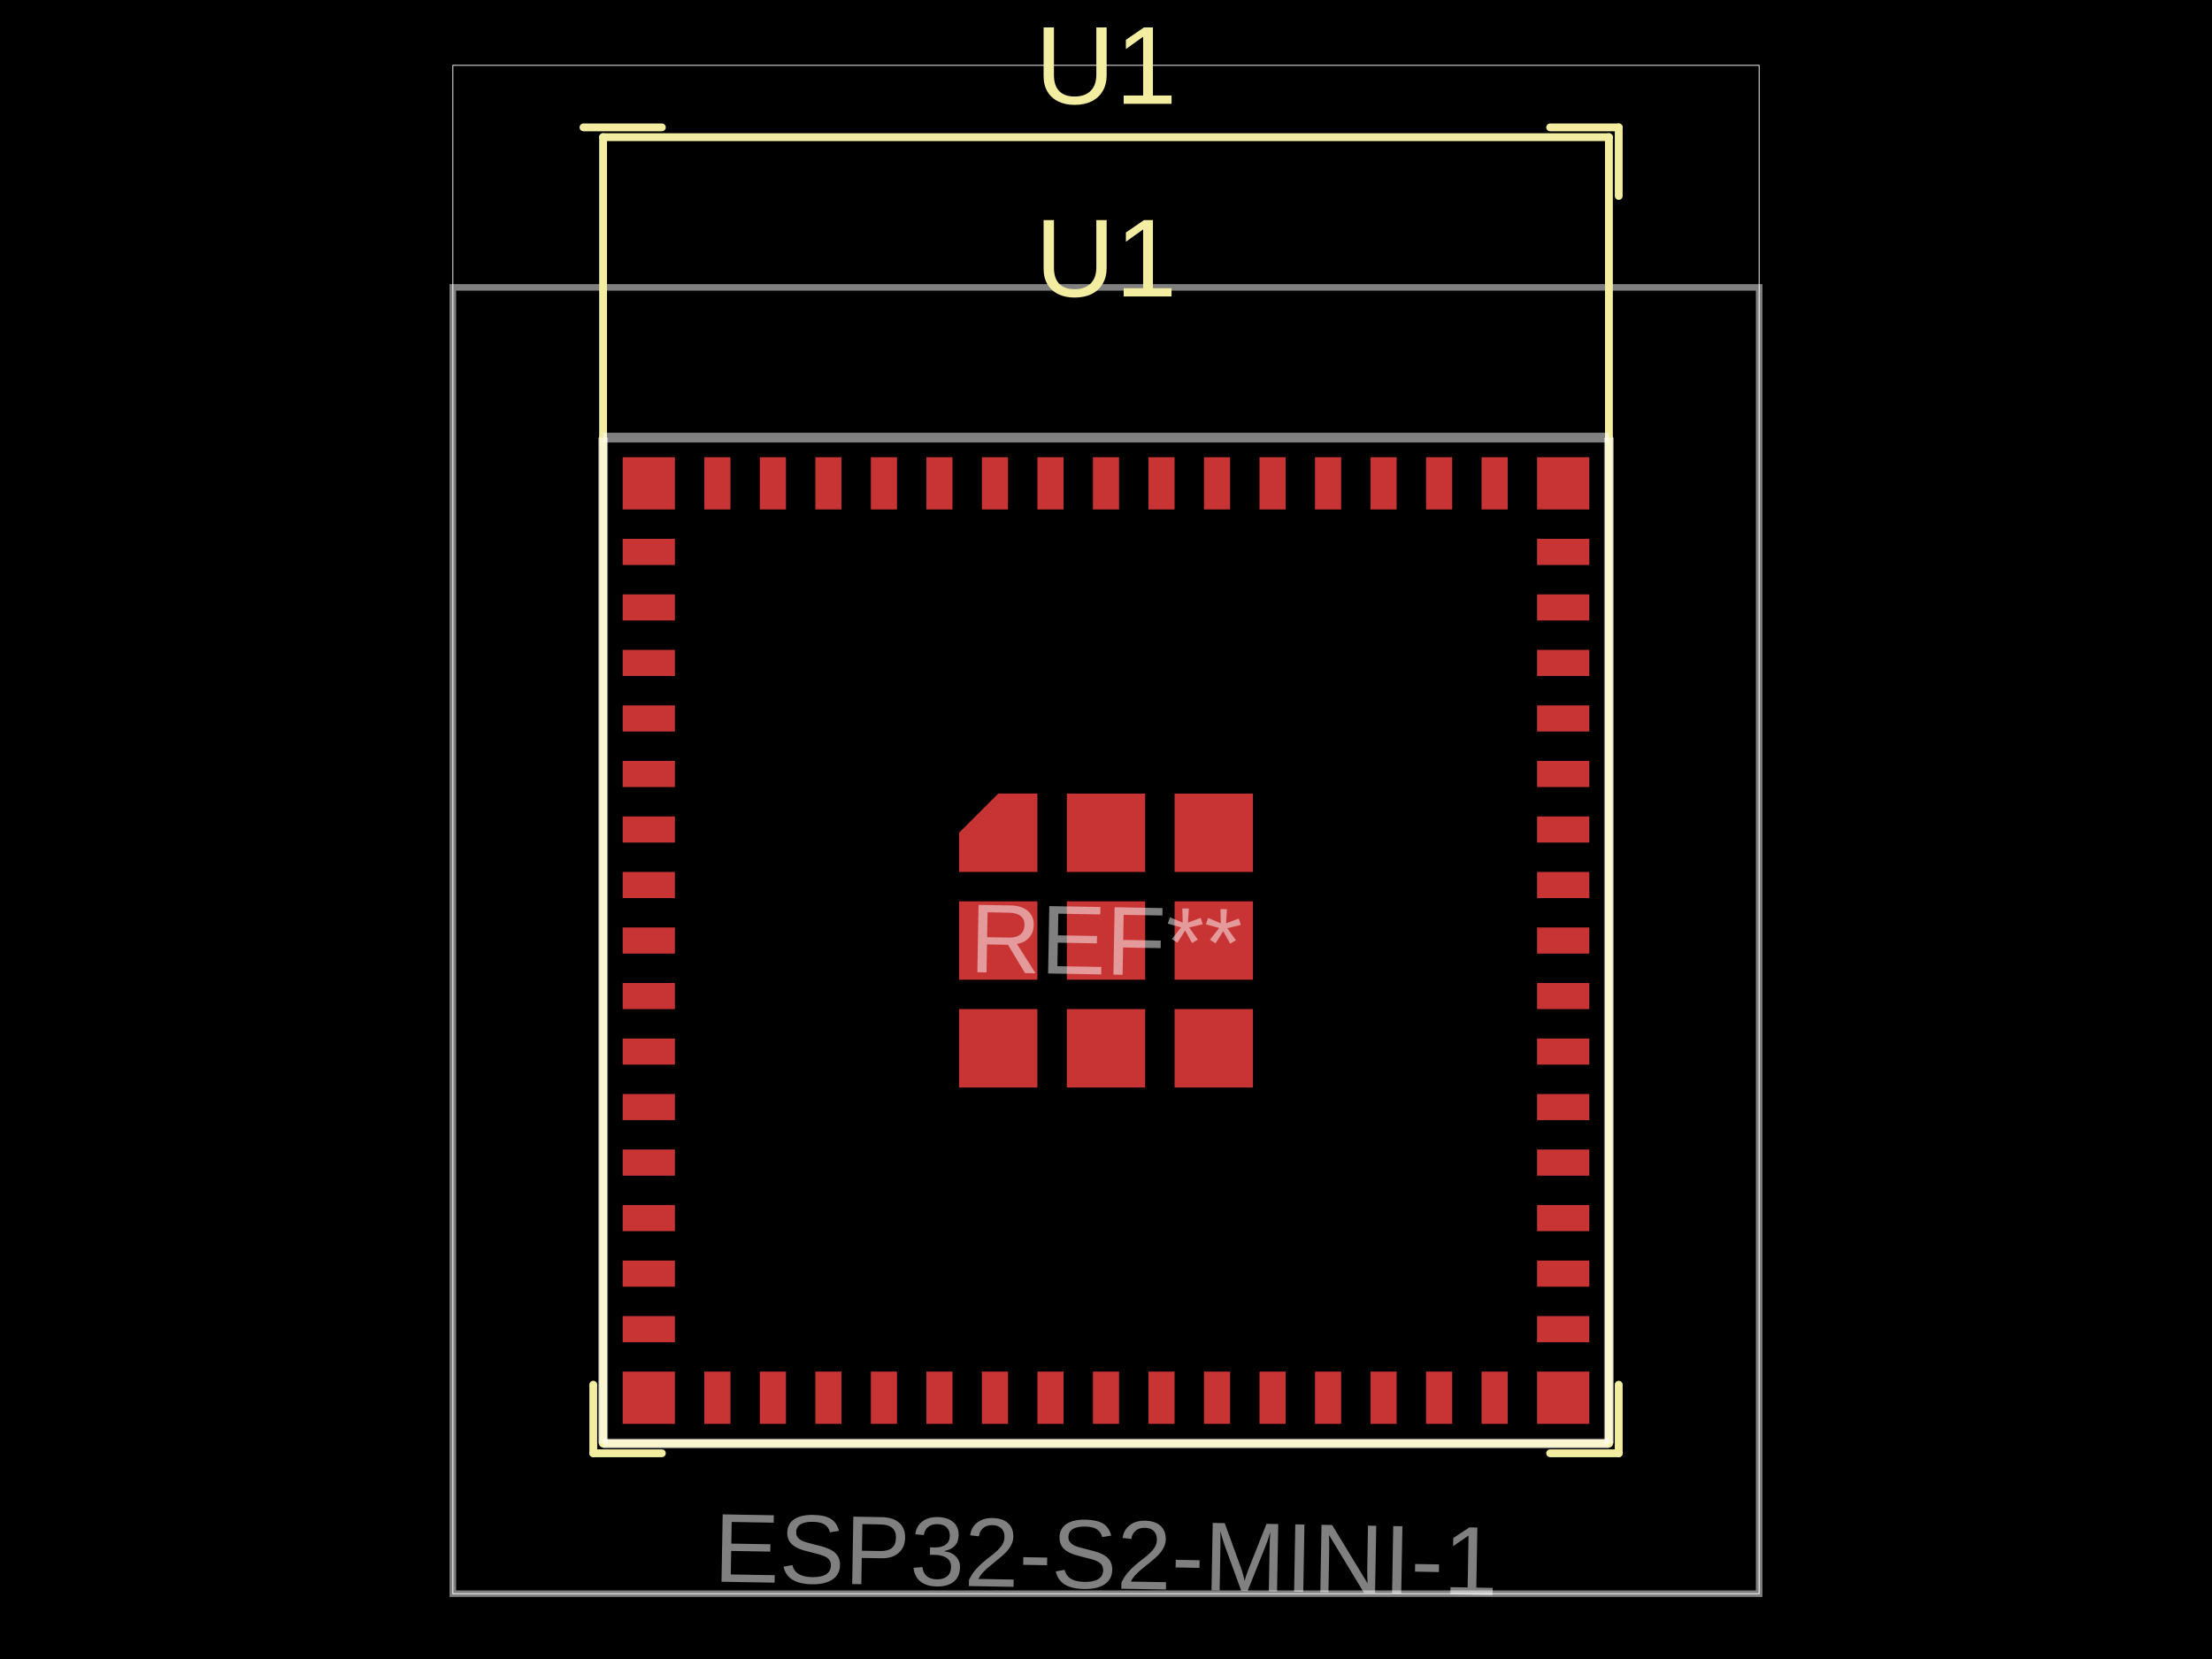
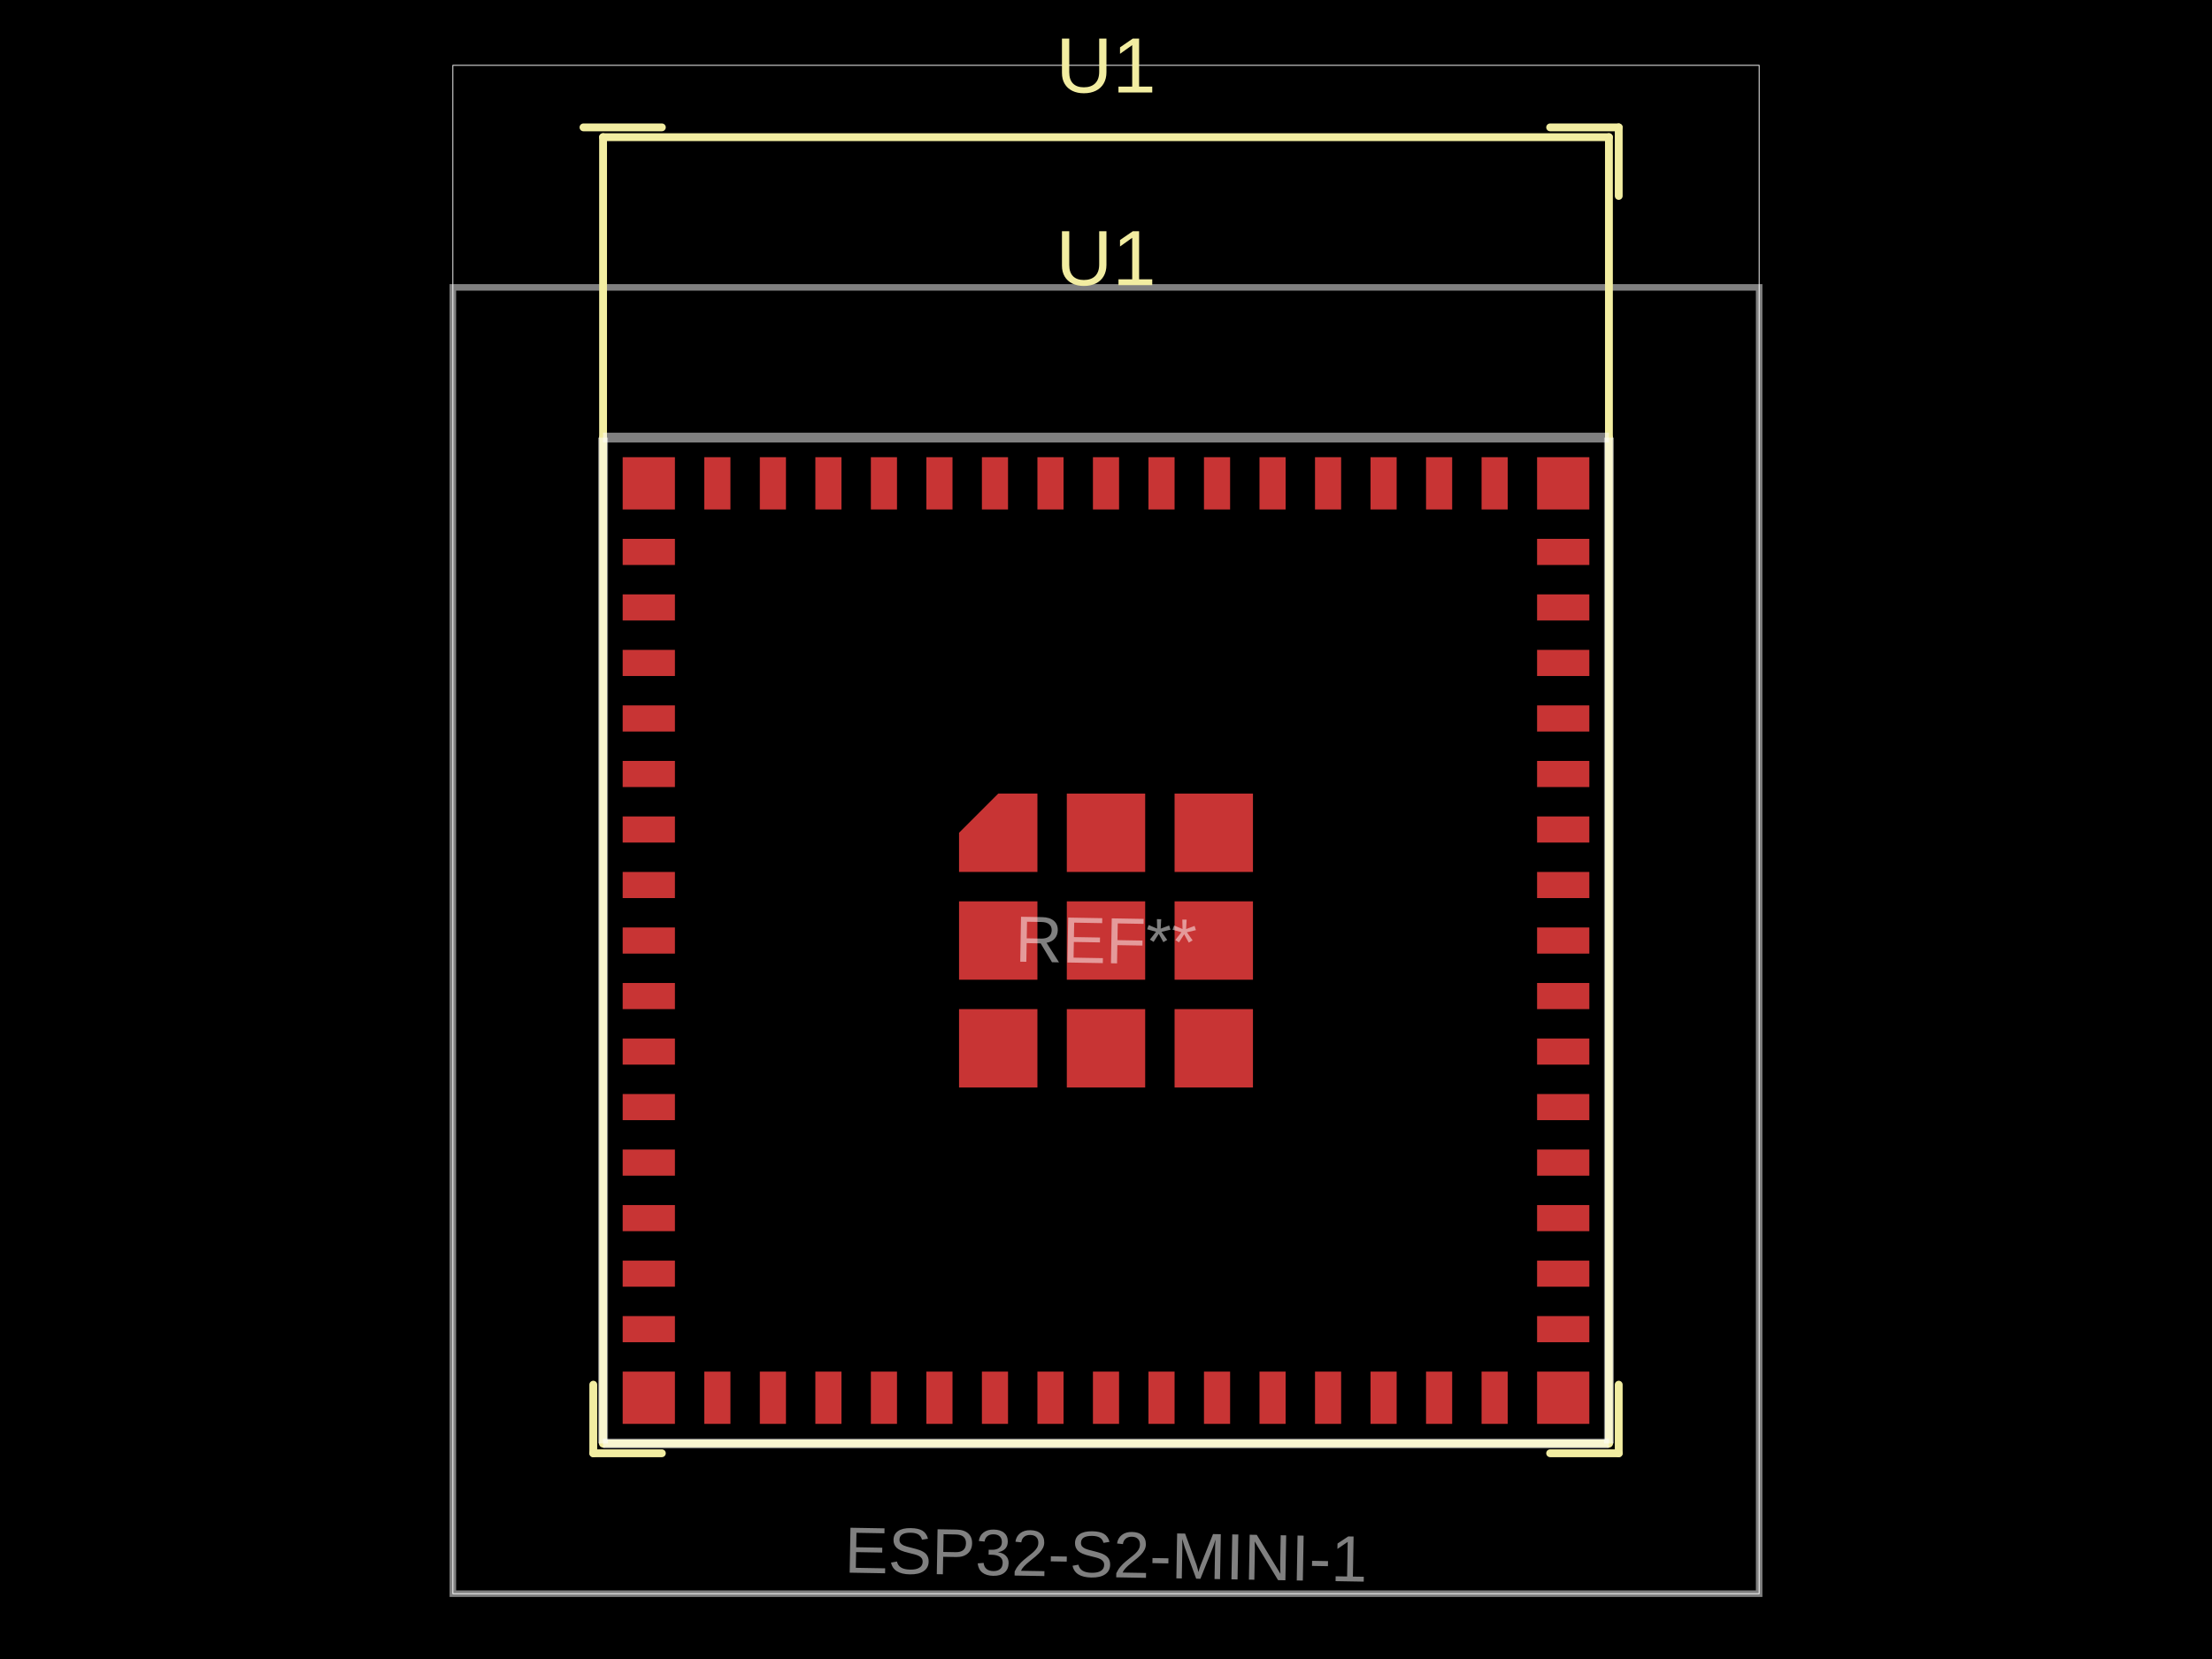
<svg xmlns="http://www.w3.org/2000/svg" width="800" height="600">
  <style />
  <rect class="boundary" x="0" y="0" fill="#000" width="800" height="600" data-type="pcb_background" data-pcb-layer="global" />
  <rect class="pcb-boundary" fill="none" stroke="#fff" stroke-width="0.3" x="163.78" y="23.622" width="472.441" height="552.756" data-type="pcb_boundary" data-pcb-layer="global" />
  <path class="pcb-board" d="M 163.78 576.378 L 636.22 576.378 L 636.22 103.937 L 163.78 103.937 Z" fill="none" stroke="rgba(255, 255, 255, 0.5)" stroke-width="2.362" data-type="pcb_board" data-pcb-layer="board" />
  <rect class="pcb-pad" fill="rgb(200, 52, 52)" x="225.197" y="194.882" width="18.898" height="9.449" data-type="pcb_smtpad" data-pcb-layer="top" />
  <rect class="pcb-pad" fill="rgb(200, 52, 52)" x="225.197" y="214.961" width="18.898" height="9.449" data-type="pcb_smtpad" data-pcb-layer="top" />
  <rect class="pcb-pad" fill="rgb(200, 52, 52)" x="225.197" y="235.039" width="18.898" height="9.449" data-type="pcb_smtpad" data-pcb-layer="top" />
  <rect class="pcb-pad" fill="rgb(200, 52, 52)" x="225.197" y="255.118" width="18.898" height="9.449" data-type="pcb_smtpad" data-pcb-layer="top" />
  <rect class="pcb-pad" fill="rgb(200, 52, 52)" x="225.197" y="275.197" width="18.898" height="9.449" data-type="pcb_smtpad" data-pcb-layer="top" />
  <rect class="pcb-pad" fill="rgb(200, 52, 52)" x="225.197" y="295.276" width="18.898" height="9.449" data-type="pcb_smtpad" data-pcb-layer="top" />
  <rect class="pcb-pad" fill="rgb(200, 52, 52)" x="225.197" y="315.354" width="18.898" height="9.449" data-type="pcb_smtpad" data-pcb-layer="top" />
  <rect class="pcb-pad" fill="rgb(200, 52, 52)" x="225.197" y="335.433" width="18.898" height="9.449" data-type="pcb_smtpad" data-pcb-layer="top" />
  <rect class="pcb-pad" fill="rgb(200, 52, 52)" x="225.197" y="355.512" width="18.898" height="9.449" data-type="pcb_smtpad" data-pcb-layer="top" />
  <rect class="pcb-pad" fill="rgb(200, 52, 52)" x="225.197" y="375.591" width="18.898" height="9.449" data-type="pcb_smtpad" data-pcb-layer="top" />
  <rect class="pcb-pad" fill="rgb(200, 52, 52)" x="225.197" y="395.669" width="18.898" height="9.449" data-type="pcb_smtpad" data-pcb-layer="top" />
  <rect class="pcb-pad" fill="rgb(200, 52, 52)" x="225.197" y="415.748" width="18.898" height="9.449" data-type="pcb_smtpad" data-pcb-layer="top" />
  <rect class="pcb-pad" fill="rgb(200, 52, 52)" x="225.197" y="435.827" width="18.898" height="9.449" data-type="pcb_smtpad" data-pcb-layer="top" />
  <rect class="pcb-pad" fill="rgb(200, 52, 52)" x="225.197" y="455.906" width="18.898" height="9.449" data-type="pcb_smtpad" data-pcb-layer="top" />
  <rect class="pcb-pad" fill="rgb(200, 52, 52)" x="225.197" y="475.984" width="18.898" height="9.449" data-type="pcb_smtpad" data-pcb-layer="top" />
  <rect class="pcb-pad" fill="rgb(200, 52, 52)" x="254.724" y="496.063" width="9.449" height="18.898" data-type="pcb_smtpad" data-pcb-layer="top" />
  <rect class="pcb-pad" fill="rgb(200, 52, 52)" x="274.803" y="496.063" width="9.449" height="18.898" data-type="pcb_smtpad" data-pcb-layer="top" />
  <rect class="pcb-pad" fill="rgb(200, 52, 52)" x="294.882" y="496.063" width="9.449" height="18.898" data-type="pcb_smtpad" data-pcb-layer="top" />
  <rect class="pcb-pad" fill="rgb(200, 52, 52)" x="314.961" y="496.063" width="9.449" height="18.898" data-type="pcb_smtpad" data-pcb-layer="top" />
  <rect class="pcb-pad" fill="rgb(200, 52, 52)" x="335.039" y="496.063" width="9.449" height="18.898" data-type="pcb_smtpad" data-pcb-layer="top" />
  <rect class="pcb-pad" fill="rgb(200, 52, 52)" x="355.118" y="496.063" width="9.449" height="18.898" data-type="pcb_smtpad" data-pcb-layer="top" />
  <rect class="pcb-pad" fill="rgb(200, 52, 52)" x="375.197" y="496.063" width="9.449" height="18.898" data-type="pcb_smtpad" data-pcb-layer="top" />
  <rect class="pcb-pad" fill="rgb(200, 52, 52)" x="395.276" y="496.063" width="9.449" height="18.898" data-type="pcb_smtpad" data-pcb-layer="top" />
  <rect class="pcb-pad" fill="rgb(200, 52, 52)" x="415.354" y="496.063" width="9.449" height="18.898" data-type="pcb_smtpad" data-pcb-layer="top" />
  <rect class="pcb-pad" fill="rgb(200, 52, 52)" x="435.433" y="496.063" width="9.449" height="18.898" data-type="pcb_smtpad" data-pcb-layer="top" />
  <rect class="pcb-pad" fill="rgb(200, 52, 52)" x="455.512" y="496.063" width="9.449" height="18.898" data-type="pcb_smtpad" data-pcb-layer="top" />
  <rect class="pcb-pad" fill="rgb(200, 52, 52)" x="475.591" y="496.063" width="9.449" height="18.898" data-type="pcb_smtpad" data-pcb-layer="top" />
  <rect class="pcb-pad" fill="rgb(200, 52, 52)" x="495.669" y="496.063" width="9.449" height="18.898" data-type="pcb_smtpad" data-pcb-layer="top" />
  <rect class="pcb-pad" fill="rgb(200, 52, 52)" x="515.748" y="496.063" width="9.449" height="18.898" data-type="pcb_smtpad" data-pcb-layer="top" />
  <rect class="pcb-pad" fill="rgb(200, 52, 52)" x="535.827" y="496.063" width="9.449" height="18.898" data-type="pcb_smtpad" data-pcb-layer="top" />
  <rect class="pcb-pad" fill="rgb(200, 52, 52)" x="555.906" y="475.984" width="18.898" height="9.449" data-type="pcb_smtpad" data-pcb-layer="top" />
  <rect class="pcb-pad" fill="rgb(200, 52, 52)" x="555.906" y="455.906" width="18.898" height="9.449" data-type="pcb_smtpad" data-pcb-layer="top" />
  <rect class="pcb-pad" fill="rgb(200, 52, 52)" x="555.906" y="435.827" width="18.898" height="9.449" data-type="pcb_smtpad" data-pcb-layer="top" />
  <rect class="pcb-pad" fill="rgb(200, 52, 52)" x="555.906" y="415.748" width="18.898" height="9.449" data-type="pcb_smtpad" data-pcb-layer="top" />
  <rect class="pcb-pad" fill="rgb(200, 52, 52)" x="555.906" y="395.669" width="18.898" height="9.449" data-type="pcb_smtpad" data-pcb-layer="top" />
  <rect class="pcb-pad" fill="rgb(200, 52, 52)" x="555.906" y="375.591" width="18.898" height="9.449" data-type="pcb_smtpad" data-pcb-layer="top" />
  <rect class="pcb-pad" fill="rgb(200, 52, 52)" x="555.906" y="355.512" width="18.898" height="9.449" data-type="pcb_smtpad" data-pcb-layer="top" />
  <rect class="pcb-pad" fill="rgb(200, 52, 52)" x="555.906" y="335.433" width="18.898" height="9.449" data-type="pcb_smtpad" data-pcb-layer="top" />
  <rect class="pcb-pad" fill="rgb(200, 52, 52)" x="555.906" y="315.354" width="18.898" height="9.449" data-type="pcb_smtpad" data-pcb-layer="top" />
  <rect class="pcb-pad" fill="rgb(200, 52, 52)" x="555.906" y="295.276" width="18.898" height="9.449" data-type="pcb_smtpad" data-pcb-layer="top" />
  <rect class="pcb-pad" fill="rgb(200, 52, 52)" x="555.906" y="275.197" width="18.898" height="9.449" data-type="pcb_smtpad" data-pcb-layer="top" />
  <rect class="pcb-pad" fill="rgb(200, 52, 52)" x="555.906" y="255.118" width="18.898" height="9.449" data-type="pcb_smtpad" data-pcb-layer="top" />
  <rect class="pcb-pad" fill="rgb(200, 52, 52)" x="555.906" y="235.039" width="18.898" height="9.449" data-type="pcb_smtpad" data-pcb-layer="top" />
  <rect class="pcb-pad" fill="rgb(200, 52, 52)" x="555.906" y="214.961" width="18.898" height="9.449" data-type="pcb_smtpad" data-pcb-layer="top" />
  <rect class="pcb-pad" fill="rgb(200, 52, 52)" x="555.906" y="194.882" width="18.898" height="9.449" data-type="pcb_smtpad" data-pcb-layer="top" />
  <rect class="pcb-pad" fill="rgb(200, 52, 52)" x="535.827" y="165.354" width="9.449" height="18.898" data-type="pcb_smtpad" data-pcb-layer="top" />
  <rect class="pcb-pad" fill="rgb(200, 52, 52)" x="515.748" y="165.354" width="9.449" height="18.898" data-type="pcb_smtpad" data-pcb-layer="top" />
  <rect class="pcb-pad" fill="rgb(200, 52, 52)" x="495.669" y="165.354" width="9.449" height="18.898" data-type="pcb_smtpad" data-pcb-layer="top" />
  <rect class="pcb-pad" fill="rgb(200, 52, 52)" x="475.591" y="165.354" width="9.449" height="18.898" data-type="pcb_smtpad" data-pcb-layer="top" />
  <rect class="pcb-pad" fill="rgb(200, 52, 52)" x="455.512" y="165.354" width="9.449" height="18.898" data-type="pcb_smtpad" data-pcb-layer="top" />
  <rect class="pcb-pad" fill="rgb(200, 52, 52)" x="435.433" y="165.354" width="9.449" height="18.898" data-type="pcb_smtpad" data-pcb-layer="top" />
  <rect class="pcb-pad" fill="rgb(200, 52, 52)" x="415.354" y="165.354" width="9.449" height="18.898" data-type="pcb_smtpad" data-pcb-layer="top" />
  <rect class="pcb-pad" fill="rgb(200, 52, 52)" x="395.276" y="165.354" width="9.449" height="18.898" data-type="pcb_smtpad" data-pcb-layer="top" />
  <rect class="pcb-pad" fill="rgb(200, 52, 52)" x="375.197" y="165.354" width="9.449" height="18.898" data-type="pcb_smtpad" data-pcb-layer="top" />
  <rect class="pcb-pad" fill="rgb(200, 52, 52)" x="355.118" y="165.354" width="9.449" height="18.898" data-type="pcb_smtpad" data-pcb-layer="top" />
  <rect class="pcb-pad" fill="rgb(200, 52, 52)" x="335.039" y="165.354" width="9.449" height="18.898" data-type="pcb_smtpad" data-pcb-layer="top" />
  <rect class="pcb-pad" fill="rgb(200, 52, 52)" x="314.961" y="165.354" width="9.449" height="18.898" data-type="pcb_smtpad" data-pcb-layer="top" />
  <rect class="pcb-pad" fill="rgb(200, 52, 52)" x="294.882" y="165.354" width="9.449" height="18.898" data-type="pcb_smtpad" data-pcb-layer="top" />
  <rect class="pcb-pad" fill="rgb(200, 52, 52)" x="274.803" y="165.354" width="9.449" height="18.898" data-type="pcb_smtpad" data-pcb-layer="top" />
  <rect class="pcb-pad" fill="rgb(200, 52, 52)" x="254.724" y="165.354" width="9.449" height="18.898" data-type="pcb_smtpad" data-pcb-layer="top" />
  <polygon class="pcb-pad" fill="rgb(200, 52, 52)" points="375.197,315.354 346.85,315.354 346.85,301.181 361.024,287.008 375.197,287.008" data-type="pcb_smtpad" data-pcb-layer="top" />
  <rect class="pcb-pad" fill="rgb(200, 52, 52)" x="346.85" y="325.984" width="28.346" height="28.346" data-type="pcb_smtpad" data-pcb-layer="top" />
  <rect class="pcb-pad" fill="rgb(200, 52, 52)" x="346.85" y="364.961" width="28.346" height="28.346" data-type="pcb_smtpad" data-pcb-layer="top" />
  <rect class="pcb-pad" fill="rgb(200, 52, 52)" x="385.827" y="287.008" width="28.346" height="28.346" data-type="pcb_smtpad" data-pcb-layer="top" />
  <rect class="pcb-pad" fill="rgb(200, 52, 52)" x="385.827" y="325.984" width="28.346" height="28.346" data-type="pcb_smtpad" data-pcb-layer="top" />
  <rect class="pcb-pad" fill="rgb(200, 52, 52)" x="385.827" y="364.961" width="28.346" height="28.346" data-type="pcb_smtpad" data-pcb-layer="top" />
  <rect class="pcb-pad" fill="rgb(200, 52, 52)" x="424.803" y="287.008" width="28.346" height="28.346" data-type="pcb_smtpad" data-pcb-layer="top" />
  <rect class="pcb-pad" fill="rgb(200, 52, 52)" x="424.803" y="325.984" width="28.346" height="28.346" data-type="pcb_smtpad" data-pcb-layer="top" />
  <rect class="pcb-pad" fill="rgb(200, 52, 52)" x="424.803" y="364.961" width="28.346" height="28.346" data-type="pcb_smtpad" data-pcb-layer="top" />
  <rect class="pcb-pad" fill="rgb(200, 52, 52)" x="225.197" y="165.354" width="18.898" height="18.898" data-type="pcb_smtpad" data-pcb-layer="top" />
  <rect class="pcb-pad" fill="rgb(200, 52, 52)" x="225.197" y="496.063" width="18.898" height="18.898" data-type="pcb_smtpad" data-pcb-layer="top" />
  <rect class="pcb-pad" fill="rgb(200, 52, 52)" x="555.906" y="496.063" width="18.898" height="18.898" data-type="pcb_smtpad" data-pcb-layer="top" />
  <rect class="pcb-pad" fill="rgb(200, 52, 52)" x="555.906" y="165.354" width="18.898" height="18.898" data-type="pcb_smtpad" data-pcb-layer="top" />
-   <text x="0" y="0" dx="0" dy="0" fill="#f2eda1" font-family="Arial, sans-serif" font-size="40.157" text-anchor="middle" dominant-baseline="central" transform="matrix(1,0,0,1,400,23.62205)" class="pcb-silkscreen-text pcb-silkscreen-top" data-pcb-silkscreen-text-id="pcb_silkscreen_text_0" stroke="none" data-type="pcb_silkscreen_text" data-pcb-layer="top">U1</text>
-   <text x="0" y="0" dx="0" dy="0" fill="#f2eda1" font-family="Arial, sans-serif" font-size="40.157" text-anchor="middle" dominant-baseline="central" transform="matrix(1,0,0,1,400,93.30709)" class="pcb-silkscreen-text pcb-silkscreen-top" data-pcb-silkscreen-text-id="pcb_silkscreen_text_1" stroke="none" data-type="pcb_silkscreen_text" data-pcb-layer="top">U1</text>
+   <text x="0" y="0" dx="0" dy="0" fill="#f2eda1" font-family="Arial, sans-serif" font-size="28.346" text-anchor="middle" dominant-baseline="central" transform="matrix(1,0,0,1,400,23.62205)" class="pcb-silkscreen-text pcb-silkscreen-top" data-pcb-silkscreen-text-id="pcb_silkscreen_text_0" stroke="none" data-type="pcb_silkscreen_text" data-pcb-layer="top">U1</text>
+   <text x="0" y="0" dx="0" dy="0" fill="#f2eda1" font-family="Arial, sans-serif" font-size="28.346" text-anchor="middle" dominant-baseline="central" transform="matrix(1,0,0,1,400,93.30709)" class="pcb-silkscreen-text pcb-silkscreen-top" data-pcb-silkscreen-text-id="pcb_silkscreen_text_1" stroke="none" data-type="pcb_silkscreen_text" data-pcb-layer="top">U1</text>
  <path class="pcb-silkscreen pcb-silkscreen-top" d="M 214.567 525.591 L 214.567 500.787" fill="none" stroke="#f2eda1" stroke-width="2.835" stroke-linecap="round" stroke-linejoin="round" data-pcb-component-id="pcb_component_0" data-pcb-silkscreen-path-id="pcb_silkscreen_path_0" data-type="pcb_silkscreen_path" data-pcb-layer="top" />
  <path class="pcb-silkscreen pcb-silkscreen-top" d="M 218.11 49.606 L 218.11 158.268" fill="none" stroke="#f2eda1" stroke-width="2.835" stroke-linecap="round" stroke-linejoin="round" data-pcb-component-id="pcb_component_0" data-pcb-silkscreen-path-id="pcb_silkscreen_path_1" data-type="pcb_silkscreen_path" data-pcb-layer="top" />
  <path class="pcb-silkscreen pcb-silkscreen-top" d="M 218.11 49.606 L 581.89 49.606" fill="none" stroke="#f2eda1" stroke-width="2.835" stroke-linecap="round" stroke-linejoin="round" data-pcb-component-id="pcb_component_0" data-pcb-silkscreen-path-id="pcb_silkscreen_path_2" data-type="pcb_silkscreen_path" data-pcb-layer="top" />
  <path class="pcb-silkscreen pcb-silkscreen-top" d="M 218.11 522.047 L 218.11 158.268" fill="none" stroke="#f2eda1" stroke-width="2.835" stroke-linecap="round" stroke-linejoin="round" data-pcb-component-id="pcb_component_0" data-pcb-silkscreen-path-id="pcb_silkscreen_path_3" data-type="pcb_silkscreen_path" data-pcb-layer="top" />
  <path class="pcb-silkscreen pcb-silkscreen-top" d="M 239.37 46.063 L 211.024 46.063" fill="none" stroke="#f2eda1" stroke-width="2.835" stroke-linecap="round" stroke-linejoin="round" data-pcb-component-id="pcb_component_0" data-pcb-silkscreen-path-id="pcb_silkscreen_path_4" data-type="pcb_silkscreen_path" data-pcb-layer="top" />
  <path class="pcb-silkscreen pcb-silkscreen-top" d="M 239.37 525.591 L 214.567 525.591" fill="none" stroke="#f2eda1" stroke-width="2.835" stroke-linecap="round" stroke-linejoin="round" data-pcb-component-id="pcb_component_0" data-pcb-silkscreen-path-id="pcb_silkscreen_path_5" data-type="pcb_silkscreen_path" data-pcb-layer="top" />
  <path class="pcb-silkscreen pcb-silkscreen-top" d="M 560.63 46.063 L 585.433 46.063" fill="none" stroke="#f2eda1" stroke-width="2.835" stroke-linecap="round" stroke-linejoin="round" data-pcb-component-id="pcb_component_0" data-pcb-silkscreen-path-id="pcb_silkscreen_path_6" data-type="pcb_silkscreen_path" data-pcb-layer="top" />
  <path class="pcb-silkscreen pcb-silkscreen-top" d="M 560.63 525.591 L 585.433 525.591" fill="none" stroke="#f2eda1" stroke-width="2.835" stroke-linecap="round" stroke-linejoin="round" data-pcb-component-id="pcb_component_0" data-pcb-silkscreen-path-id="pcb_silkscreen_path_7" data-type="pcb_silkscreen_path" data-pcb-layer="top" />
  <path class="pcb-silkscreen pcb-silkscreen-top" d="M 581.89 49.606 L 581.89 158.268" fill="none" stroke="#f2eda1" stroke-width="2.835" stroke-linecap="round" stroke-linejoin="round" data-pcb-component-id="pcb_component_0" data-pcb-silkscreen-path-id="pcb_silkscreen_path_8" data-type="pcb_silkscreen_path" data-pcb-layer="top" />
  <path class="pcb-silkscreen pcb-silkscreen-top" d="M 581.89 158.268 L 581.89 522.047" fill="none" stroke="#f2eda1" stroke-width="2.835" stroke-linecap="round" stroke-linejoin="round" data-pcb-component-id="pcb_component_0" data-pcb-silkscreen-path-id="pcb_silkscreen_path_9" data-type="pcb_silkscreen_path" data-pcb-layer="top" />
  <path class="pcb-silkscreen pcb-silkscreen-top" d="M 581.89 522.047 L 218.11 522.047" fill="none" stroke="#f2eda1" stroke-width="2.835" stroke-linecap="round" stroke-linejoin="round" data-pcb-component-id="pcb_component_0" data-pcb-silkscreen-path-id="pcb_silkscreen_path_10" data-type="pcb_silkscreen_path" data-pcb-layer="top" />
  <path class="pcb-silkscreen pcb-silkscreen-top" d="M 585.433 46.063 L 585.433 70.866" fill="none" stroke="#f2eda1" stroke-width="2.835" stroke-linecap="round" stroke-linejoin="round" data-pcb-component-id="pcb_component_0" data-pcb-silkscreen-path-id="pcb_silkscreen_path_11" data-type="pcb_silkscreen_path" data-pcb-layer="top" />
  <path class="pcb-silkscreen pcb-silkscreen-top" d="M 585.433 525.591 L 585.433 500.787" fill="none" stroke="#f2eda1" stroke-width="2.835" stroke-linecap="round" stroke-linejoin="round" data-pcb-component-id="pcb_component_0" data-pcb-silkscreen-path-id="pcb_silkscreen_path_12" data-type="pcb_silkscreen_path" data-pcb-layer="top" />
-   <text x="0" y="0" font-family="Arial, sans-serif" font-size="35.433" text-anchor="middle" dominant-baseline="central" transform="matrix(0.9998477,0.01745241,-0.01745241,0.9998477,400,562.2047)" class="pcb-fabrication-note-text" fill="rgba(255,255,255,0.5)" data-type="pcb_fabrication_note_text" data-pcb-layer="overlay">ESP32-S2-MINI-1</text>
-   <text x="0" y="0" font-family="Arial, sans-serif" font-size="35.433" text-anchor="middle" dominant-baseline="central" transform="matrix(0.9998477,0.01745241,-0.01745241,0.9998477,400,340.1575)" class="pcb-fabrication-note-text" fill="rgba(255,255,255,0.5)" data-type="pcb_fabrication_note_text" data-pcb-layer="overlay">REF**</text>
+   <text x="0" y="0" font-family="Arial, sans-serif" font-size="23.622" text-anchor="middle" dominant-baseline="central" transform="matrix(0.9998477,0.01745241,-0.01745241,0.9998477,400,562.2047)" class="pcb-fabrication-note-text" fill="rgba(255,255,255,0.5)" data-type="pcb_fabrication_note_text" data-pcb-layer="overlay">ESP32-S2-MINI-1</text>
+   <text x="0" y="0" font-family="Arial, sans-serif" font-size="23.622" text-anchor="middle" dominant-baseline="central" transform="matrix(0.9998477,0.01745241,-0.01745241,0.9998477,400,340.1575)" class="pcb-fabrication-note-text" fill="rgba(255,255,255,0.5)" data-type="pcb_fabrication_note_text" data-pcb-layer="overlay">REF**</text>
  <path class="pcb-fabrication-note-path" stroke="rgba(255,255,255,0.5)" fill="none" d="M 218.11 158.268 L 218.11 522.047" stroke-width="3.543" data-pcb-component-id="pcb_component_0" data-pcb-fabrication-note-path-id="pcb_fabrication_note_path_0" data-type="pcb_fabrication_note_path" data-pcb-layer="overlay" />
  <path class="pcb-fabrication-note-path" stroke="rgba(255,255,255,0.5)" fill="none" d="M 218.11 522.047 L 581.89 522.047" stroke-width="3.543" data-pcb-component-id="pcb_component_0" data-pcb-fabrication-note-path-id="pcb_fabrication_note_path_1" data-type="pcb_fabrication_note_path" data-pcb-layer="overlay" />
  <path class="pcb-fabrication-note-path" stroke="rgba(255,255,255,0.5)" fill="none" d="M 581.89 158.268 L 218.11 158.268" stroke-width="3.543" data-pcb-component-id="pcb_component_0" data-pcb-fabrication-note-path-id="pcb_fabrication_note_path_2" data-type="pcb_fabrication_note_path" data-pcb-layer="overlay" />
  <path class="pcb-fabrication-note-path" stroke="rgba(255,255,255,0.5)" fill="none" d="M 581.89 522.047 L 581.89 158.268" stroke-width="3.543" data-pcb-component-id="pcb_component_0" data-pcb-fabrication-note-path-id="pcb_fabrication_note_path_3" data-type="pcb_fabrication_note_path" data-pcb-layer="overlay" />
</svg>
